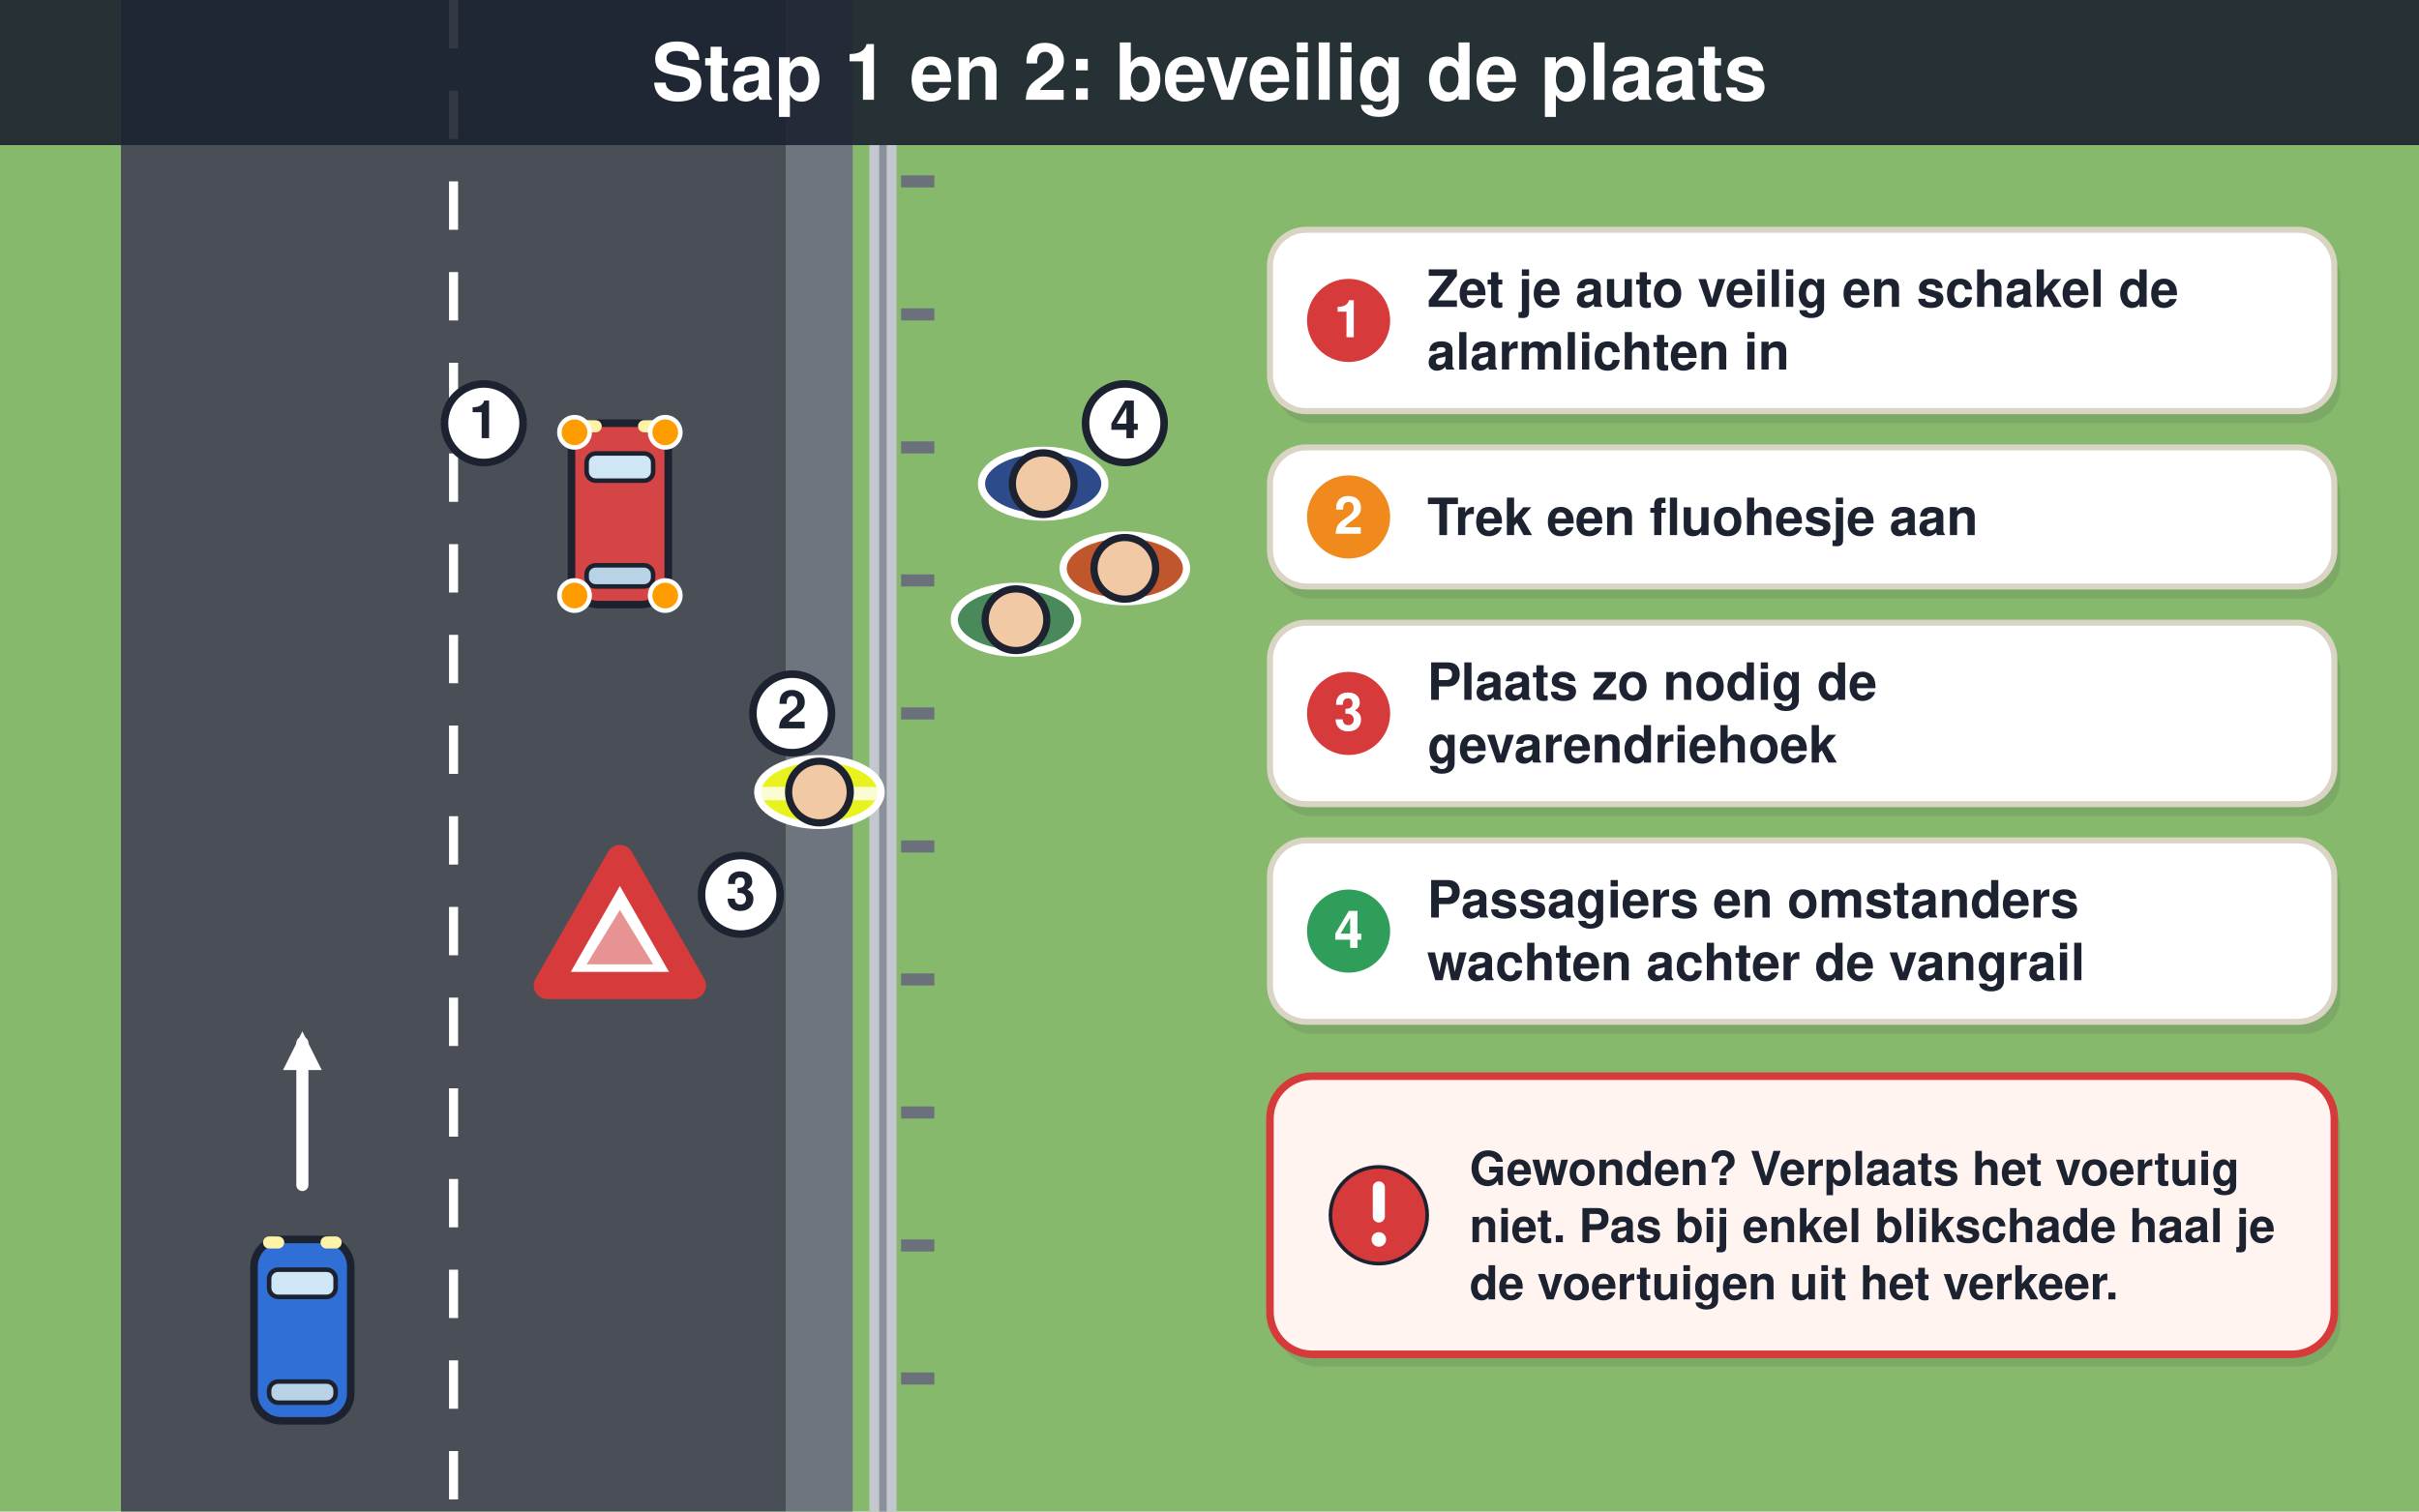
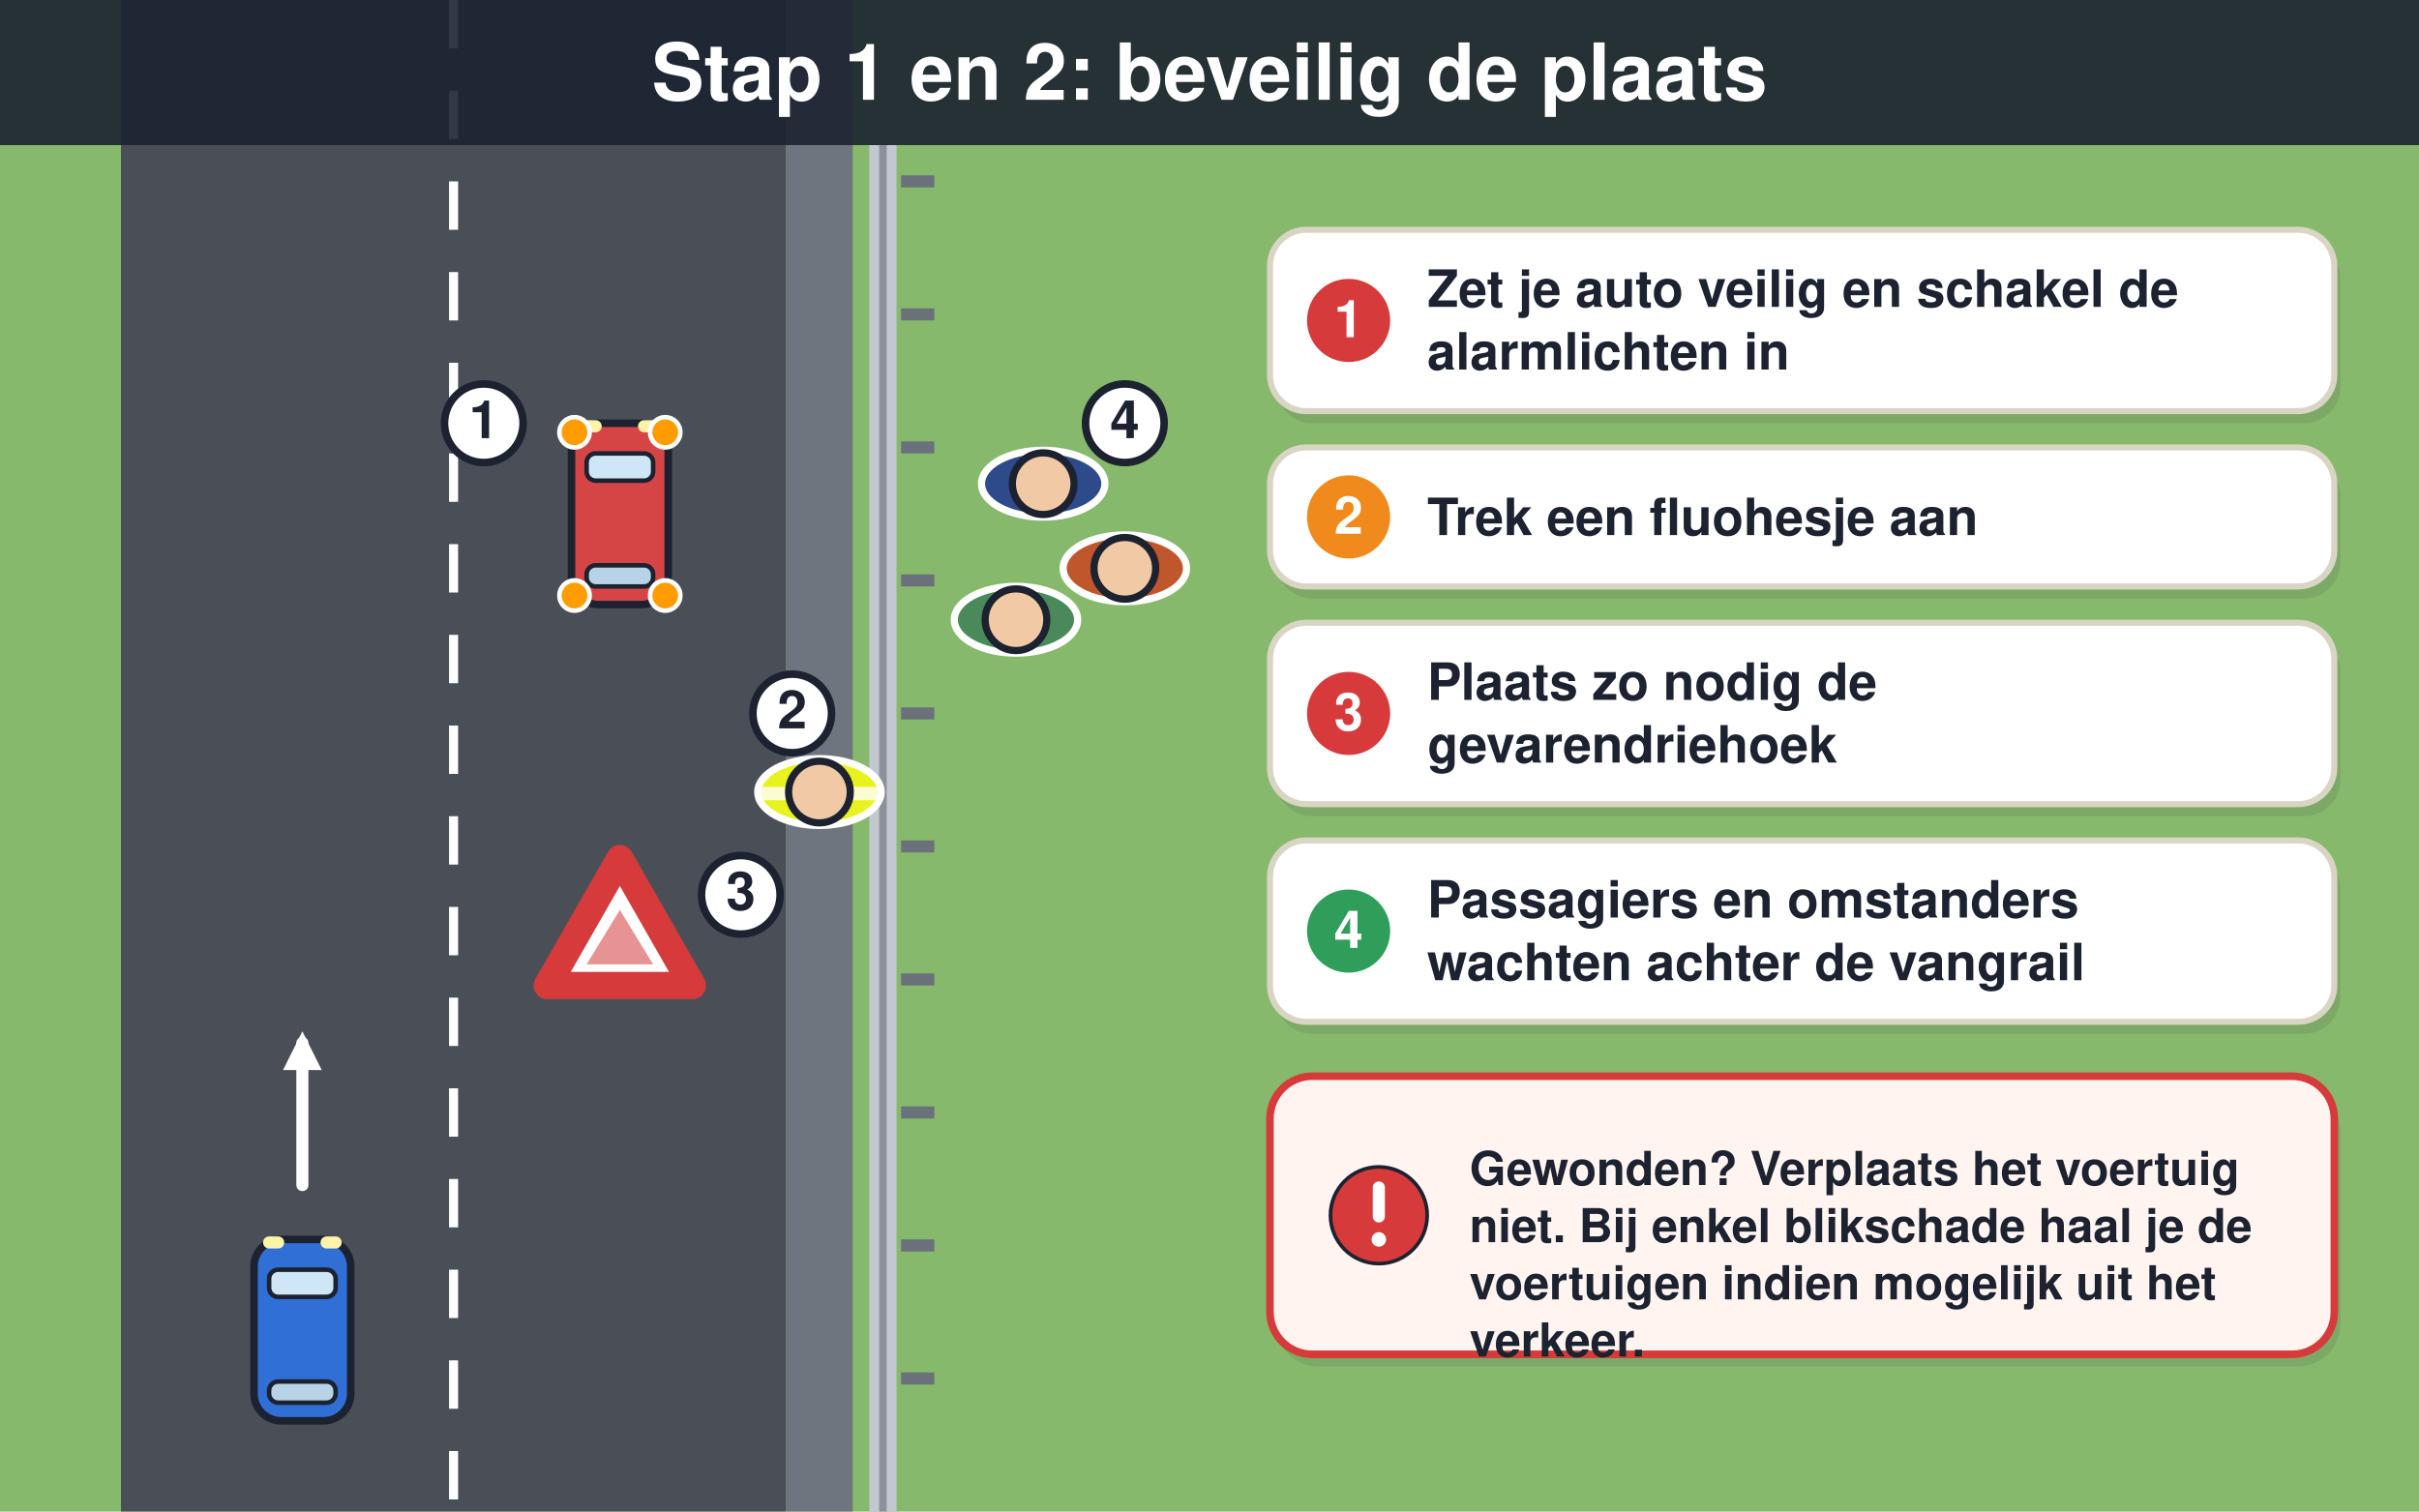
<svg xmlns="http://www.w3.org/2000/svg" viewBox="0 0 800 500" width="800" height="500" role="img" aria-labelledby="t d">
  <defs>
    <marker id="ahfff" viewBox="0 0 10 10" refX="7" refY="5" markerWidth="3.2" markerHeight="3.2" orient="auto" markerUnits="strokeWidth">
      <path d="M0 0 L10 5 L0 10 z" fill="#fff" />
    </marker>
  </defs>
  <rect width="800" height="500" fill="#86b96b" />
  <rect x="40" y="0" width="220" height="500" fill="#4a4f57" />
  <line x1="150" y1="0" x2="150" y2="500" stroke="#fff" stroke-width="3" stroke-dasharray="16 14" />
  <rect x="260" y="0" width="22" height="500" fill="#6f757e" />
  <line x1="292" y1="48" x2="292" y2="500" stroke="#c3c8d0" stroke-width="9" />
  <line x1="292" y1="48" x2="292" y2="500" stroke="#8b919b" stroke-width="2.5" />
  <line x1="298" y1="60" x2="309" y2="60" stroke="#6b717b" stroke-width="4" />
  <line x1="298" y1="104" x2="309" y2="104" stroke="#6b717b" stroke-width="4" />
  <line x1="298" y1="148" x2="309" y2="148" stroke="#6b717b" stroke-width="4" />
  <line x1="298" y1="192" x2="309" y2="192" stroke="#6b717b" stroke-width="4" />
  <line x1="298" y1="236" x2="309" y2="236" stroke="#6b717b" stroke-width="4" />
  <line x1="298" y1="280" x2="309" y2="280" stroke="#6b717b" stroke-width="4" />
  <line x1="298" y1="324" x2="309" y2="324" stroke="#6b717b" stroke-width="4" />
  <line x1="298" y1="368" x2="309" y2="368" stroke="#6b717b" stroke-width="4" />
  <line x1="298" y1="412" x2="309" y2="412" stroke="#6b717b" stroke-width="4" />
  <line x1="298" y1="456" x2="309" y2="456" stroke="#6b717b" stroke-width="4" />
  <g transform="translate(205 170) rotate(0)">
    <rect x="-16" y="-30" width="32" height="60" rx="9" fill="#d64545" stroke="#1c2230" stroke-width="2.5" />
    <rect x="-11" y="-20" width="22" height="9" rx="3" fill="#cfe6f7" stroke="#1c2230" stroke-width="1.5" />
    <rect x="-11" y="17" width="22" height="7" rx="3" fill="#b9d3e6" stroke="#1c2230" stroke-width="1.5" />
    <rect x="-13" y="-31" width="7" height="4" rx="2" fill="#fff3a8" />
    <rect x="6" y="-31" width="7" height="4" rx="2" fill="#fff3a8" />
    <circle cx="-15" cy="-27" r="5" fill="#ff9d00" stroke="#fff" stroke-width="1.5" />
    <circle cx="-15" cy="27" r="5" fill="#ff9d00" stroke="#fff" stroke-width="1.5" />
    <circle cx="15" cy="-27" r="5" fill="#ff9d00" stroke="#fff" stroke-width="1.5" />
    <circle cx="15" cy="27" r="5" fill="#ff9d00" stroke="#fff" stroke-width="1.5" />
  </g>
  <polygon points="205,284 229,326 181,326" fill="#fff" stroke="#d63a3a" stroke-width="9" stroke-linejoin="round" />
  <polygon points="205,301 216,319 194,319" fill="#d63a3a" opacity=".55" />
  <g transform="translate(100 440) rotate(0)">
    <rect x="-16" y="-30" width="32" height="60" rx="9" fill="#2f6fd6" stroke="#1c2230" stroke-width="2.5" />
    <rect x="-11" y="-20" width="22" height="9" rx="3" fill="#cfe6f7" stroke="#1c2230" stroke-width="1.5" />
    <rect x="-11" y="17" width="22" height="7" rx="3" fill="#b9d3e6" stroke="#1c2230" stroke-width="1.5" />
    <rect x="-13" y="-31" width="7" height="4" rx="2" fill="#fff3a8" />
    <rect x="6" y="-31" width="7" height="4" rx="2" fill="#fff3a8" />
  </g>
  <line x1="100" y1="392" x2="100" y2="345" stroke="#fff" stroke-width="4" stroke-linecap="round" marker-end="url(#ahfff)" />
  <g transform="translate(271 262) rotate(0) scale(1.7)">
    <ellipse cx="0" cy="0" rx="12" ry="6.5" fill="#e8f21f" stroke="#fff" stroke-width="1.4" />
    <rect x="-12" y="-1" width="24" height="2.6" fill="#fff" opacity=".8" />
    <circle cx="0" cy="0" r="6" fill="#f1c9a5" stroke="#1c2230" stroke-width="1.4" />
  </g>
  <g transform="translate(345 160) rotate(0) scale(1.7)">
    <ellipse cx="0" cy="0" rx="12" ry="6.5" fill="#2d4a8a" stroke="#fff" stroke-width="1.4" />
    <circle cx="0" cy="0" r="6" fill="#f1c9a5" stroke="#1c2230" stroke-width="1.4" />
  </g>
  <g transform="translate(372 188) rotate(0) scale(1.7)">
    <ellipse cx="0" cy="0" rx="12" ry="6.5" fill="#c0562b" stroke="#fff" stroke-width="1.4" />
    <circle cx="0" cy="0" r="6" fill="#f1c9a5" stroke="#1c2230" stroke-width="1.4" />
  </g>
  <g transform="translate(336 205) rotate(0) scale(1.7)">
    <ellipse cx="0" cy="0" rx="12" ry="6.5" fill="#4a8a5a" stroke="#fff" stroke-width="1.4" />
    <circle cx="0" cy="0" r="6" fill="#f1c9a5" stroke="#1c2230" stroke-width="1.4" />
  </g>
  <circle cx="160" cy="140" r="13" fill="#fff" stroke="#1c2230" stroke-width="2.5" />
  <text x="160" y="144.94" font-family="Segoe UI, Helvetica, Arial, sans-serif" font-size="17.55" font-weight="800" fill="#1c2230" text-anchor="middle">
    <tspan x="160" dy="0">1</tspan>
  </text>
  <circle cx="262" cy="236" r="13" fill="#fff" stroke="#1c2230" stroke-width="2.5" />
  <text x="262" y="240.94" font-family="Segoe UI, Helvetica, Arial, sans-serif" font-size="17.55" font-weight="800" fill="#1c2230" text-anchor="middle">
    <tspan x="262" dy="0">2</tspan>
  </text>
  <circle cx="245" cy="296" r="13" fill="#fff" stroke="#1c2230" stroke-width="2.5" />
  <text x="245" y="300.94" font-family="Segoe UI, Helvetica, Arial, sans-serif" font-size="17.55" font-weight="800" fill="#1c2230" text-anchor="middle">
    <tspan x="245" dy="0">3</tspan>
  </text>
  <circle cx="372" cy="140" r="13" fill="#fff" stroke="#1c2230" stroke-width="2.5" />
  <text x="372" y="144.94" font-family="Segoe UI, Helvetica, Arial, sans-serif" font-size="17.55" font-weight="800" fill="#1c2230" text-anchor="middle">
    <tspan x="372" dy="0">4</tspan>
  </text>
  <rect x="422" y="80" width="352" height="60" rx="12" fill="#1c2230" opacity=".10" />
  <rect x="420" y="76" width="352" height="60" rx="12" fill="#fff" stroke="#d9d4c4" stroke-width="2" />
  <circle cx="446" cy="106" r="15" fill="#d63a3a" stroke="#fff" stroke-width="2.5" />
  <text x="446" y="111.55" font-family="Segoe UI, Helvetica, Arial, sans-serif" font-size="17.25" font-weight="800" fill="#fff" text-anchor="middle">
    <tspan x="446" dy="0">1</tspan>
  </text>
  <text x="472" y="101.5" font-family="Segoe UI, Helvetica, Arial, sans-serif" font-size="17" font-weight="700" fill="#1c2230" text-anchor="start">
    <tspan x="472" dy="0">Zet je auto veilig en schakel de</tspan>
    <tspan x="472" dy="20.74">alarmlichten in</tspan>
  </text>
  <rect x="422" y="152" width="352" height="46" rx="12" fill="#1c2230" opacity=".10" />
  <rect x="420" y="148" width="352" height="46" rx="12" fill="#fff" stroke="#d9d4c4" stroke-width="2" />
  <circle cx="446" cy="171" r="15" fill="#f08a1c" stroke="#fff" stroke-width="2.5" />
  <text x="446" y="176.55" font-family="Segoe UI, Helvetica, Arial, sans-serif" font-size="17.25" font-weight="800" fill="#fff" text-anchor="middle">
    <tspan x="446" dy="0">2</tspan>
  </text>
  <text x="472" y="177" font-family="Segoe UI, Helvetica, Arial, sans-serif" font-size="17" font-weight="700" fill="#1c2230" text-anchor="start">
    <tspan x="472" dy="0">Trek een fluohesje aan</tspan>
  </text>
  <rect x="422" y="210" width="352" height="60" rx="12" fill="#1c2230" opacity=".10" />
  <rect x="420" y="206" width="352" height="60" rx="12" fill="#fff" stroke="#d9d4c4" stroke-width="2" />
  <circle cx="446" cy="236" r="15" fill="#d63a3a" stroke="#fff" stroke-width="2.5" />
  <text x="446" y="241.55" font-family="Segoe UI, Helvetica, Arial, sans-serif" font-size="17.25" font-weight="800" fill="#fff" text-anchor="middle">
    <tspan x="446" dy="0">3</tspan>
  </text>
  <text x="472" y="231.5" font-family="Segoe UI, Helvetica, Arial, sans-serif" font-size="17" font-weight="700" fill="#1c2230" text-anchor="start">
    <tspan x="472" dy="0">Plaats zo nodig de</tspan>
    <tspan x="472" dy="20.74">gevarendriehoek</tspan>
  </text>
  <rect x="422" y="282" width="352" height="60" rx="12" fill="#1c2230" opacity=".10" />
  <rect x="420" y="278" width="352" height="60" rx="12" fill="#fff" stroke="#d9d4c4" stroke-width="2" />
  <circle cx="446" cy="308" r="15" fill="#2f9e5a" stroke="#fff" stroke-width="2.5" />
  <text x="446" y="313.55" font-family="Segoe UI, Helvetica, Arial, sans-serif" font-size="17.25" font-weight="800" fill="#fff" text-anchor="middle">
    <tspan x="446" dy="0">4</tspan>
  </text>
  <text x="472" y="303.5" font-family="Segoe UI, Helvetica, Arial, sans-serif" font-size="17" font-weight="700" fill="#1c2230" text-anchor="start">
    <tspan x="472" dy="0">Passagiers en omstanders</tspan>
    <tspan x="472" dy="20.74">wachten achter de vangrail</tspan>
  </text>
  <rect x="422" y="360" width="352" height="92" rx="14" fill="#1c2230" opacity=".10" />
  <rect x="420" y="356" width="352" height="92" rx="14" fill="#fff4f0" stroke="#d63a3a" stroke-width="2.5" />
  <g transform="translate(436 382) scale(0.4)">
    <circle cx="50" cy="50" r="40" fill="#d63a3a" stroke="#1c2230" stroke-width="3" stroke-linejoin="round" stroke-linecap="round" />
    <rect x="45" y="22" width="10" height="34" rx="5" fill="#fff" />
    <circle cx="50" cy="70" r="6" fill="#fff" />
  </g>
  <text x="486" y="392" font-family="Segoe UI, Helvetica, Arial, sans-serif" font-size="15.5" font-weight="600" fill="#1c2230" text-anchor="start">
    <tspan x="486" dy="0">Gewonden? Verplaats het voertuig</tspan>
-     <tspan x="486" dy="18.91">niet. Pas bij enkel blikschade haal je</tspan>
-     <tspan x="486" dy="18.91">de voertuigen uit het verkeer.</tspan>
+     <tspan x="486" dy="18.91">niet. Bij enkel blikschade haal je de</tspan>
+     <tspan x="486" dy="18.91">voertuigen indien mogelijk uit het</tspan>
+     <tspan x="486" dy="18.91">verkeer.</tspan>
  </text>
  <rect x="0" y="0" width="800" height="48" fill="#1c2230" opacity="0.9" />
  <text x="400" y="33" font-family="Segoe UI, Helvetica, Arial, sans-serif" font-size="26" font-weight="700" fill="#fff" text-anchor="middle">
    <tspan x="400" dy="0">Stap 1 en 2: beveilig de plaats</tspan>
  </text>
</svg>
